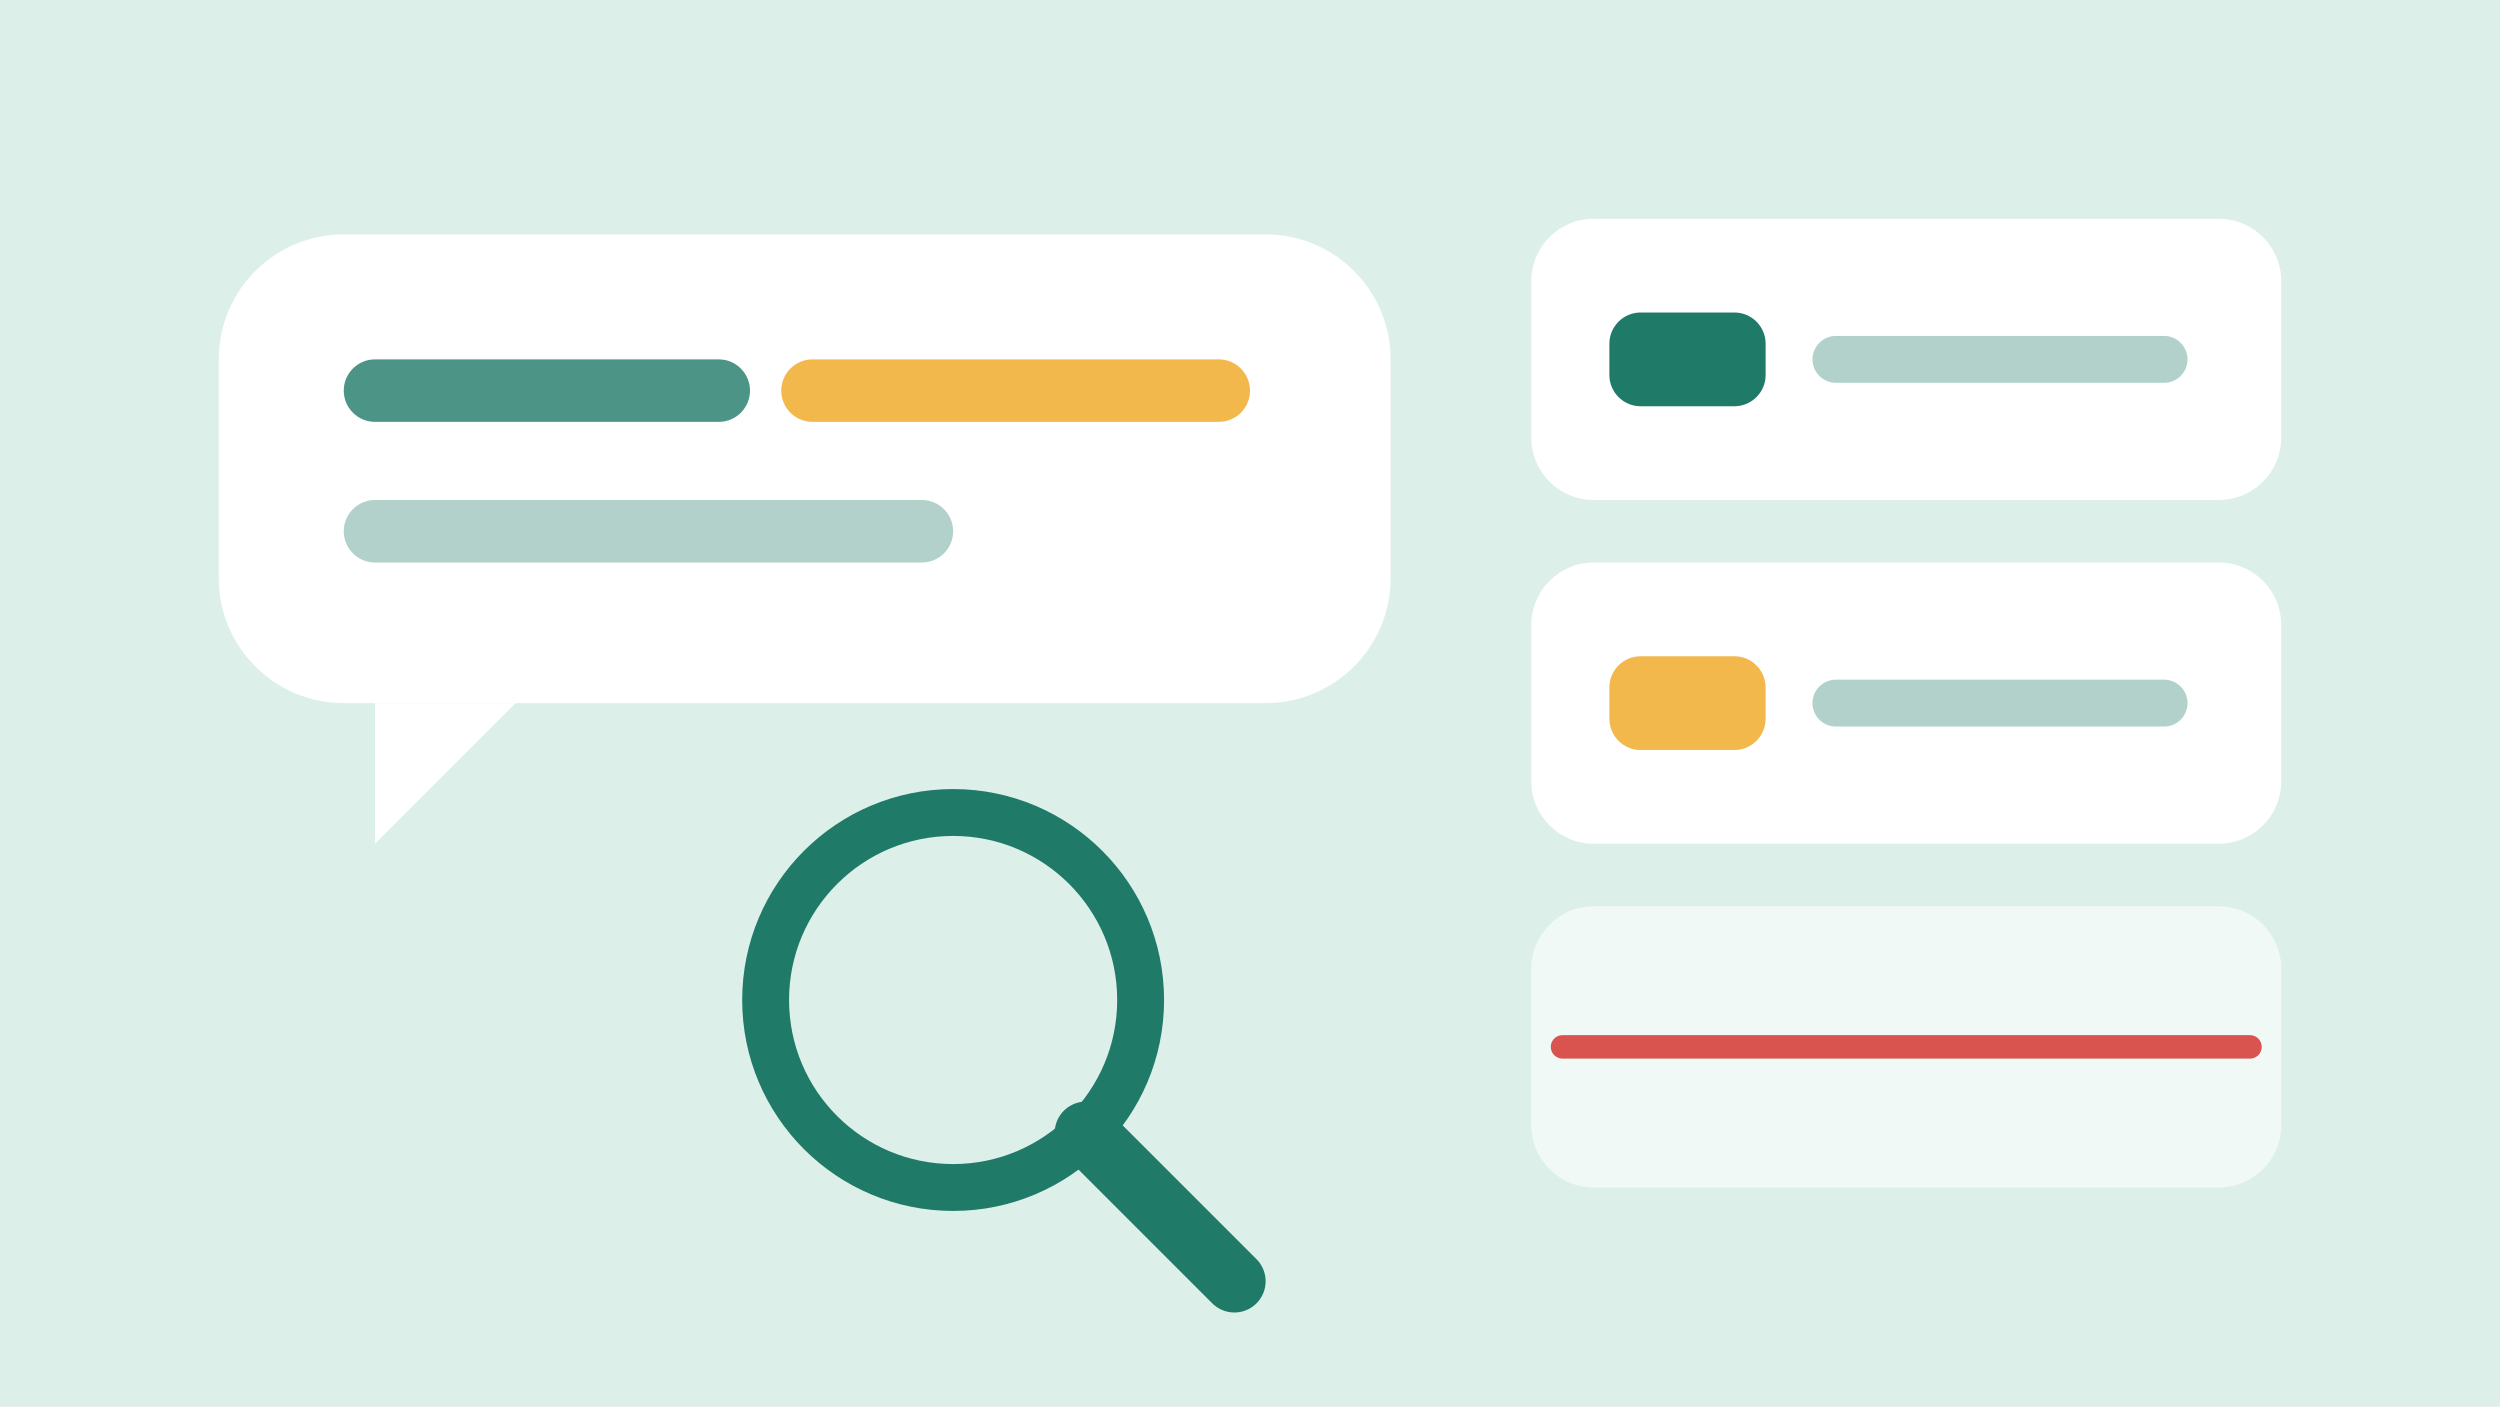
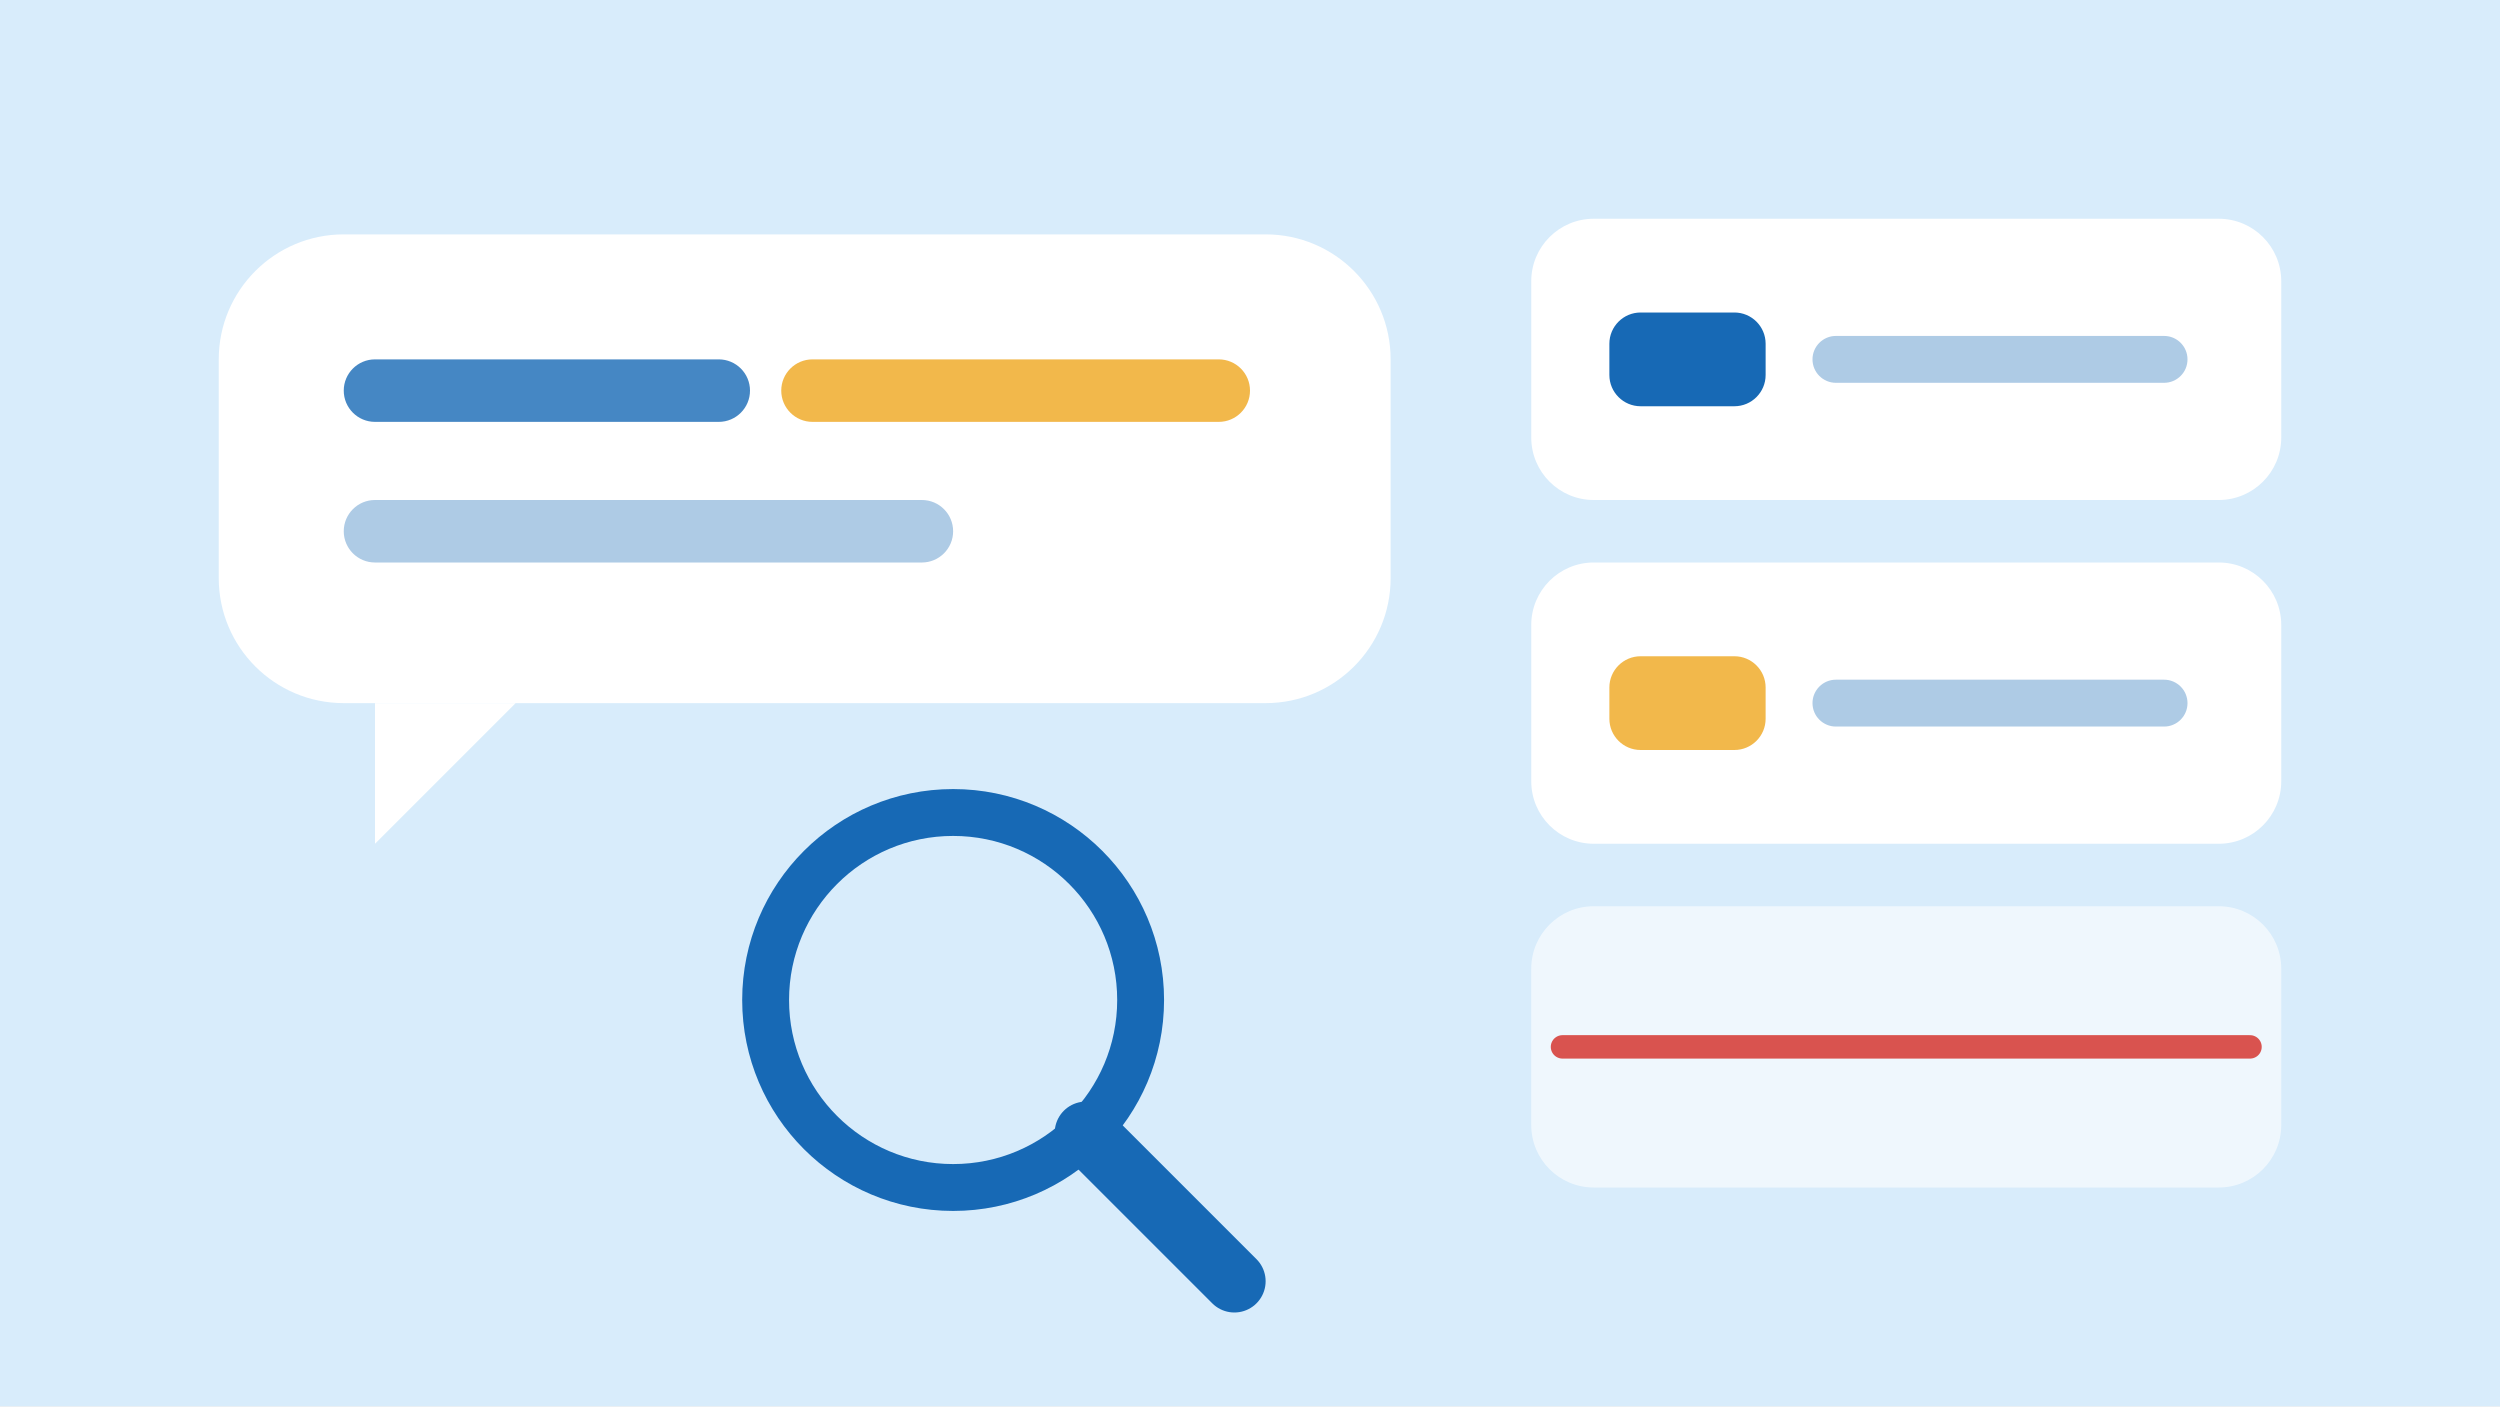
<svg xmlns="http://www.w3.org/2000/svg" viewBox="0 0 320 180">
-   <rect width="320" height="180" fill="#dcefe9" />
+   <rect width="320" height="180" fill="#d8ecfb" />
  <rect x="28" y="30" width="150" height="60" rx="16" fill="#ffffff" />
  <path d="M48 90 l0 18 l18 -18 z" fill="#ffffff" />
-   <rect x="44" y="46" width="52" height="8" rx="4" fill="#1f7a68" opacity="0.8" />
+   <rect x="44" y="46" width="52" height="8" rx="4" fill="#1769b5" opacity="0.8" />
  <rect x="100" y="46" width="60" height="8" rx="4" fill="#f2b84b" />
-   <rect x="44" y="64" width="78" height="8" rx="4" fill="#1f7a68" opacity="0.35" />
+   <rect x="44" y="64" width="78" height="8" rx="4" fill="#1769b5" opacity="0.35" />
  <rect x="196" y="28" width="96" height="36" rx="8" fill="#ffffff" />
-   <rect x="206" y="40" width="20" height="12" rx="4" fill="#1f7a68" />
-   <rect x="232" y="43" width="48" height="6" rx="3" fill="#1f7a68" opacity="0.35" />
+   <rect x="206" y="40" width="20" height="12" rx="4" fill="#1769b5" />
+   <rect x="232" y="43" width="48" height="6" rx="3" fill="#1769b5" opacity="0.35" />
  <rect x="196" y="72" width="96" height="36" rx="8" fill="#ffffff" />
  <rect x="206" y="84" width="20" height="12" rx="4" fill="#f2b84b" />
-   <rect x="232" y="87" width="48" height="6" rx="3" fill="#1f7a68" opacity="0.35" />
+   <rect x="232" y="87" width="48" height="6" rx="3" fill="#1769b5" opacity="0.35" />
  <rect x="196" y="116" width="96" height="36" rx="8" fill="#ffffff" opacity="0.6" />
  <line x1="200" y1="134" x2="288" y2="134" stroke="#d9534f" stroke-width="3" stroke-linecap="round" />
-   <circle cx="122" cy="128" r="24" fill="none" stroke="#1f7a68" stroke-width="6" />
-   <line x1="139" y1="145" x2="158" y2="164" stroke="#1f7a68" stroke-width="8" stroke-linecap="round" />
+   <circle cx="122" cy="128" r="24" fill="none" stroke="#1769b5" stroke-width="6" />
+   <line x1="139" y1="145" x2="158" y2="164" stroke="#1769b5" stroke-width="8" stroke-linecap="round" />
</svg>
